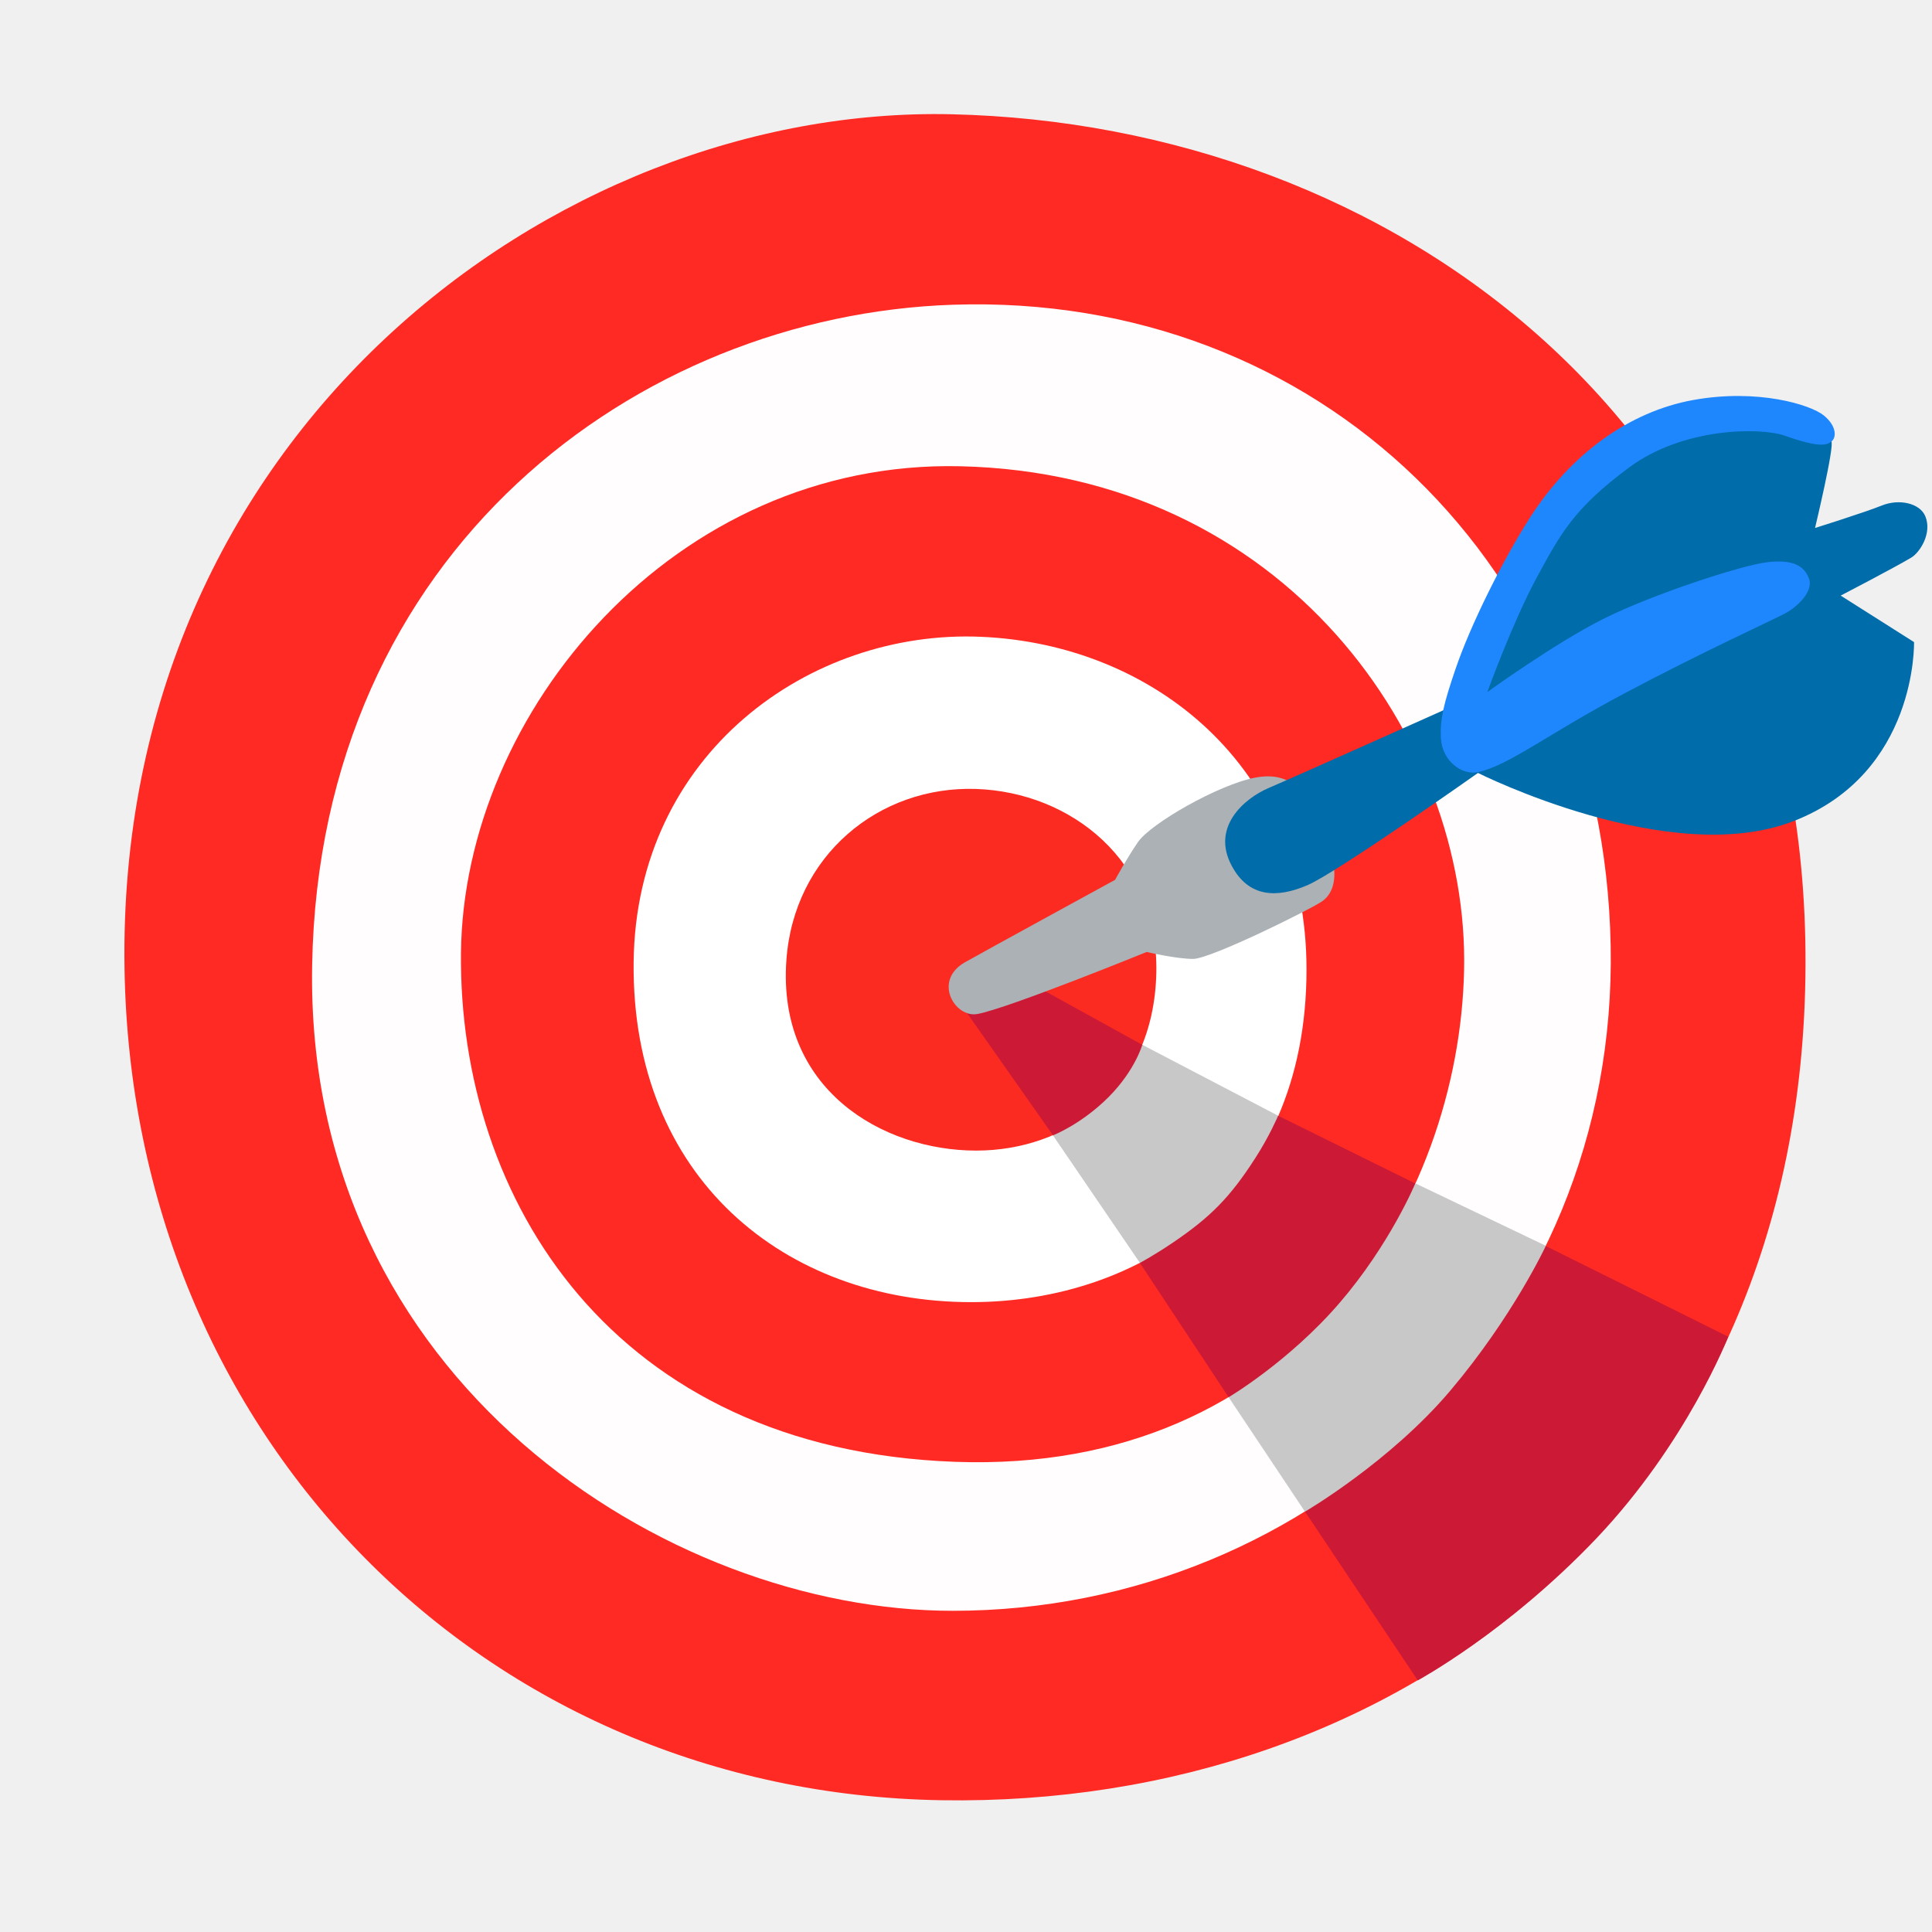
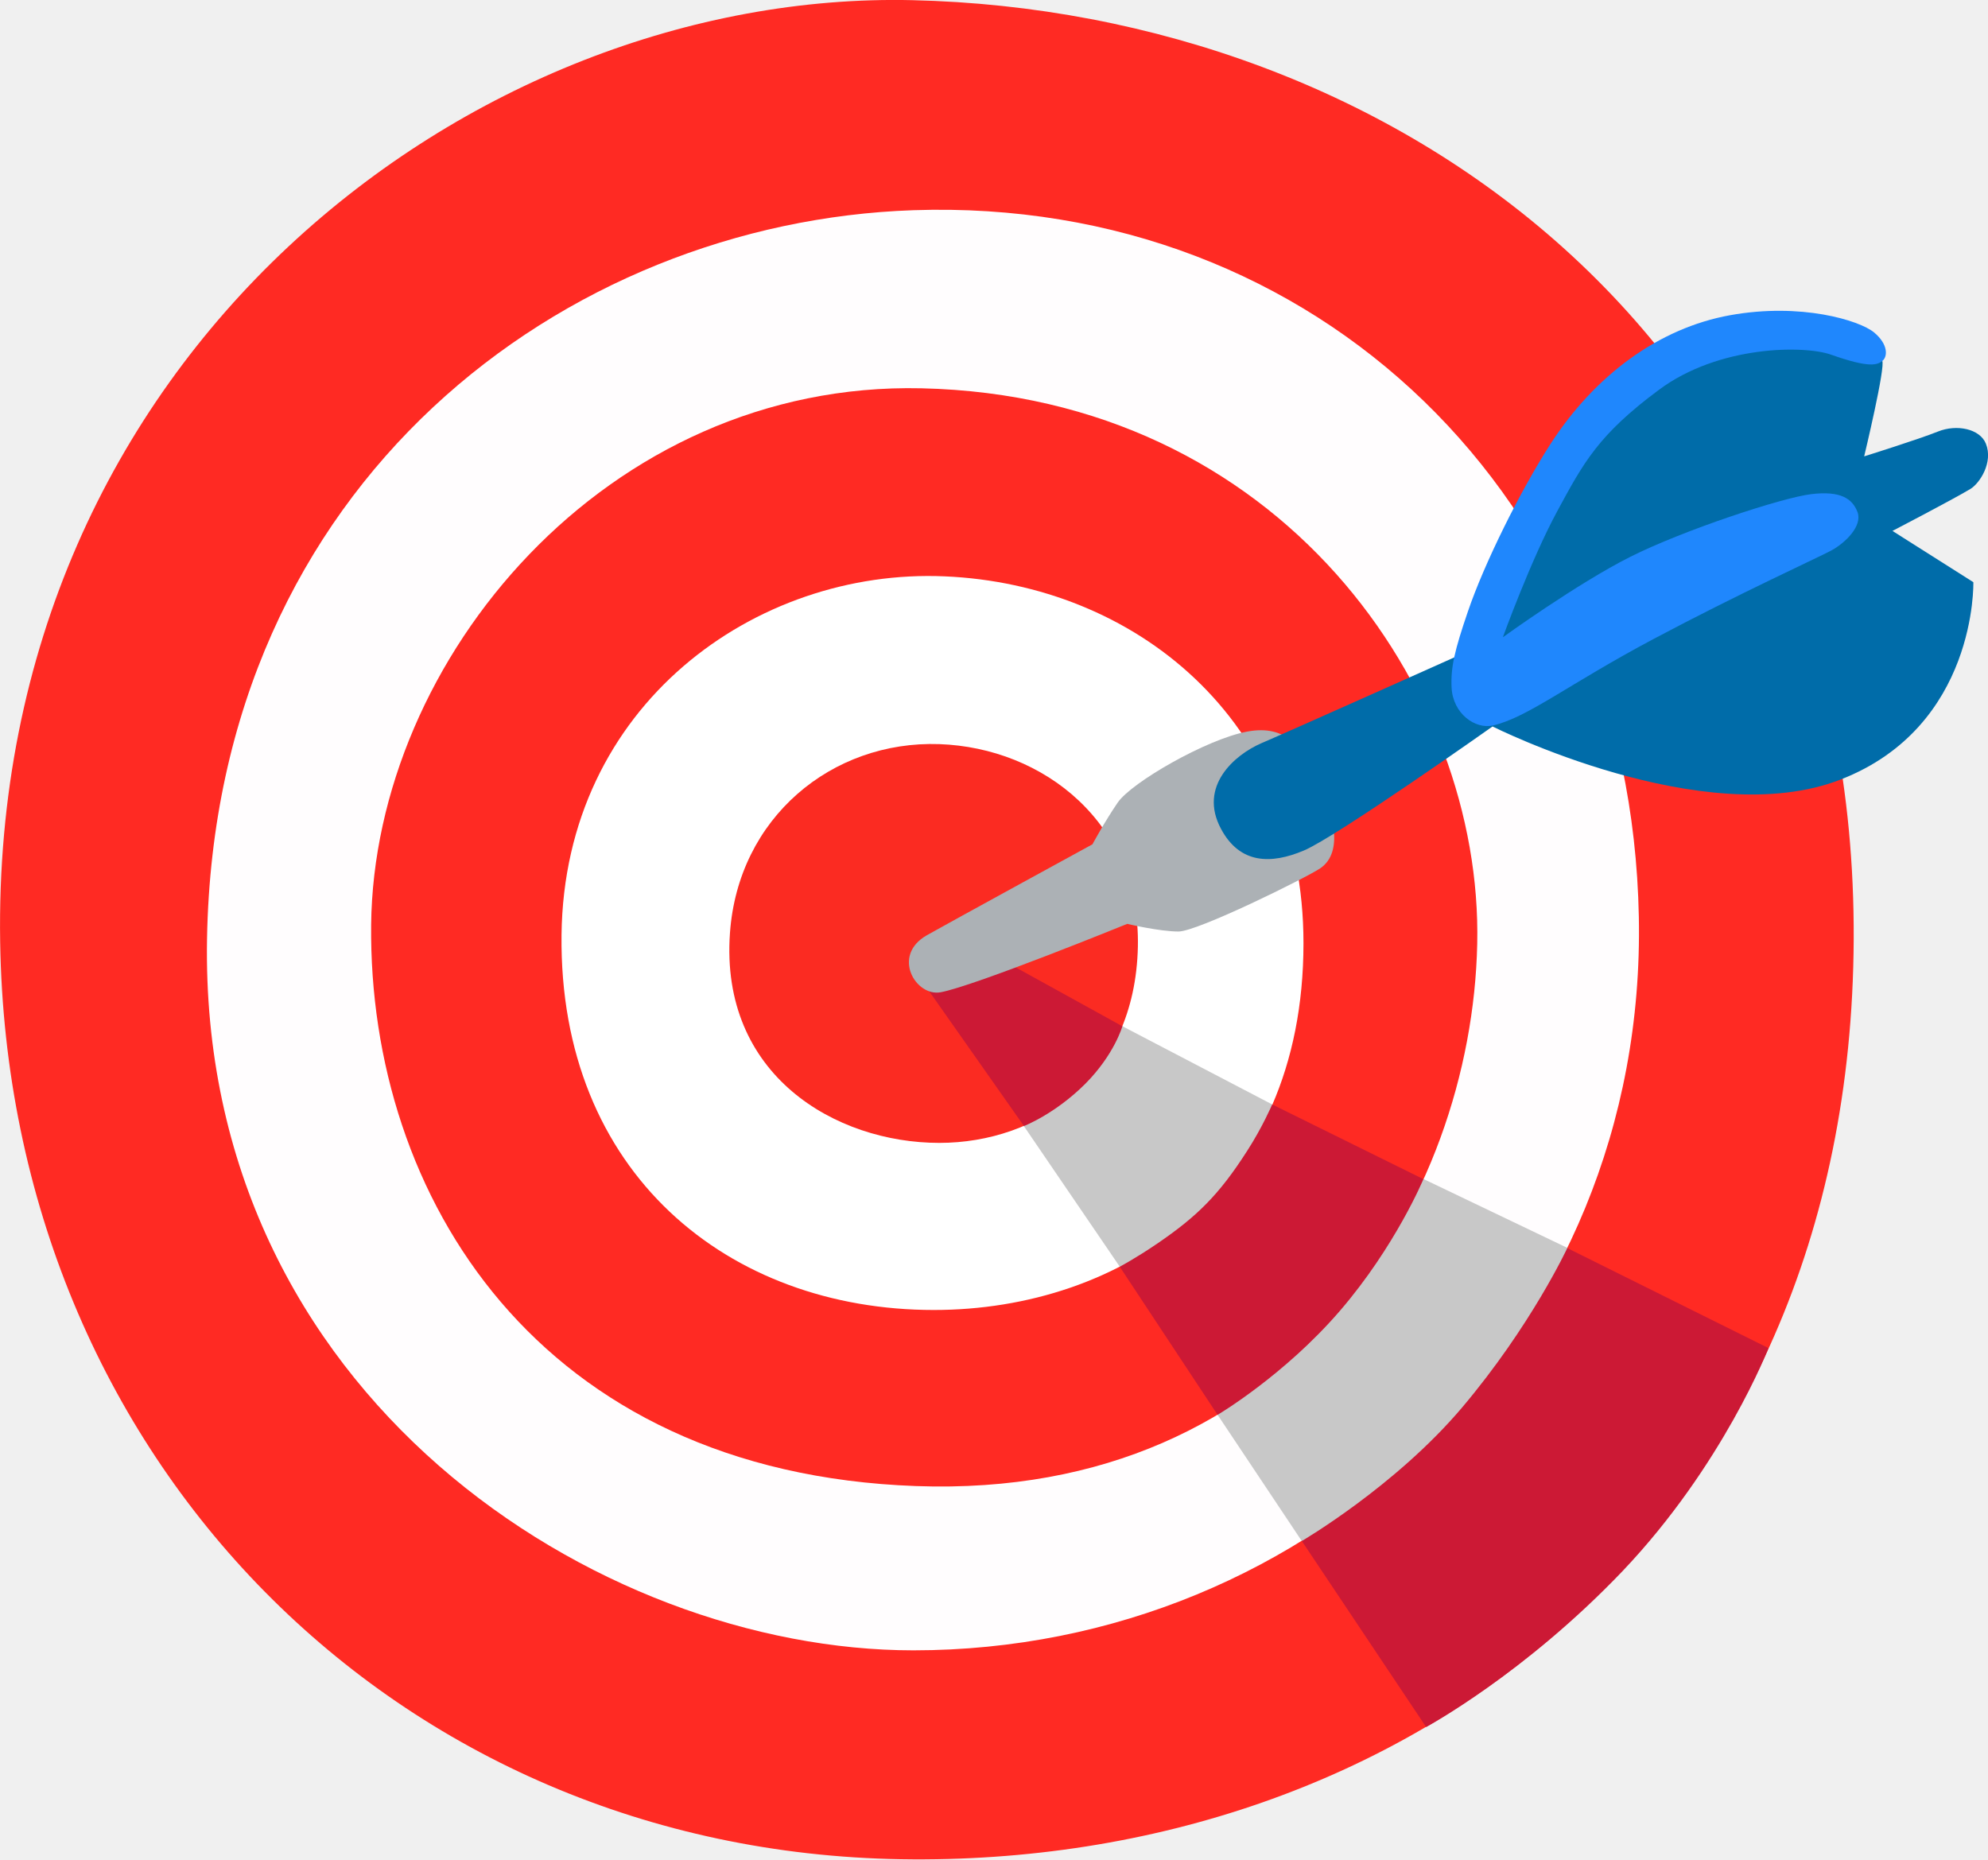
- <svg xmlns="http://www.w3.org/2000/svg" width="800px" height="800px" viewBox="0 0 128 128" aria-hidden="true" role="img" class="iconify iconify--noto" preserveAspectRatio="xMidYMid meet">
+ <svg xmlns="http://www.w3.org/2000/svg" aria-hidden="true" role="img" class="iconify iconify--noto" preserveAspectRatio="xMidYMid meet" viewBox="8.24 7.56 119.45 111.72">
  <path d="M63.04 7.57C36.72 6.97 7.69 28.8 8.25 64.16c.49 31.09 23.85 54.62 54.12 55.11c30.27.49 57.09-19.52 57.25-55.27c.17-36.03-27.63-55.77-56.58-56.43z" fill="#ff2a23" />
  <path d="M63.12 20.19c-20.88.71-41.95 16.29-42.44 43.76c-.49 27.47 23.52 42.77 42.44 42.77c24.02 0 44.09-18.92 43.59-44.09c-.49-25.16-19.41-43.26-43.59-42.44z" fill="#fffdfe" />
  <path d="M63.61 30.89c-18.92-.43-32.9 16.29-33.07 32.24c-.16 16.29 10.03 32.9 32.74 33.72S96.67 79.58 97 64.28c.34-15.3-11.84-32.9-33.39-33.39z" fill="#ff2a23" />
  <path d="M41.98 63.73c-.16 14.31 10.03 22.54 22.37 22.54c11.21 0 22.21-7.07 22.21-22.04c0-13.49-10.2-21.55-21.55-22.04c-11.35-.5-22.87 7.73-23.03 21.54z" fill="#ffffff" />
  <path d="M52.1 63.62c-.61 8.53 6.33 12.61 12.58 12.61c5.92 0 11.76-3.89 11.93-11.79c.15-7.42-5.67-11.95-11.93-12.17c-6.46-.22-12.09 4.42-12.58 11.35z" fill="#fb2b22" />
  <path d="M66.74 64.29l-3.35 1.86l6.39 9.09s4.94.38 6.08-.91s-.15-5.09-.15-5.09l-8.97-4.95z" fill="#cc1935" />
  <path d="M87.42 54.41c-.9-1.86-1.82-3.35-4.26-2.89c-2.43.46-6.92 3.04-7.76 4.26c-.77 1.12-1.52 2.51-1.52 2.51s-8.6 4.7-9.96 5.47c-2.13 1.22-.66 3.7.84 3.42c2.05-.38 11.21-4.11 11.21-4.11s1.94.46 3.08.46c1.14 0 7.64-3.21 8.52-3.8c1.45-.99.76-3.42-.15-5.32z" fill="#acb1b5" />
  <path d="M75.68 69.22s-.48 1.7-2.23 3.46c-1.82 1.82-3.69 2.54-3.69 2.54l5.77 8.46s4.29.31 7.41-2.73s1.76-7.02 1.76-7.02l-9.02-4.71z" fill="#c8c8c8" />
  <path d="M81.4 92.57l-5.88-8.9s.98-.52 2.27-1.4c2.37-1.62 3.69-2.91 5.38-5.55c.92-1.42 1.51-2.8 1.51-2.8l9.09 4.49s-.2 7.02-3.17 10.44s-9.2 3.72-9.2 3.72z" fill="#cc1935" />
  <path d="M81.4 92.57l5.05 7.57s6.59.65 11.99-5.82s3.96-11.79 3.96-11.79l-8.63-4.13s-1.68 4.04-5.02 7.92s-7.35 6.25-7.35 6.25z" fill="#c8c8c8" />
  <path d="M93.93 111.33l-7.47-11.18s5.63-3.29 9.63-8.02c4.15-4.91 6.32-9.58 6.32-9.58l12.09 6.01s-2.72 7.03-8.75 13.38c-5.9 6.19-11.82 9.39-11.82 9.39z" fill="#cc1935" />
  <path d="M81.61 57.37c1.13 2.11 3 2.13 4.98 1.29c1.98-.84 11.33-7.45 11.33-7.45s12.7 6.39 20.91 3.19c8.21-3.19 7.98-11.86 7.98-11.86l-4.86-3.08s3.54-1.84 4.68-2.52c.56-.34 1.39-1.6.93-2.73c-.36-.88-1.74-1.18-2.88-.72c-1.14.46-4.43 1.49-4.43 1.49s1.31-5.45 1.08-5.75c-.23-.3-2.59-1.52-2.59-1.52s-7.68 0-8.67.38c-.99.38-8.59 7.91-8.59 7.91l-3.65 7.45l-1.56 3.32s-10.65 4.77-12.25 5.45c-1.59.69-3.8 2.58-2.41 5.15z" fill="#006ca9" />
  <path d="M98.54 45.85s4.48-3.24 7.67-4.84s9.11-3.55 10.86-3.76c1.75-.21 2.47.26 2.78 1.08c.31.82-.72 1.85-1.6 2.32c-.87.46-5.51 2.57-10.65 5.3s-7.58 4.73-9.66 5.2c-1.05.24-2.4-.7-2.48-2.27c-.06-1.22.18-2.24.98-4.58c.98-2.88 3.13-7.21 4.94-10.03c2.68-4.17 6.54-7 10.81-7.77c4.27-.77 7.77.31 8.65 1.03c.87.72.82 1.46.51 1.71c-.31.25-.77.45-3.09-.37c-1.61-.57-6.74-.57-10.34 2.11c-3.64 2.7-4.53 4.37-6.12 7.31s-3.26 7.56-3.26 7.56z" fill="#1f87fd" />
</svg>
